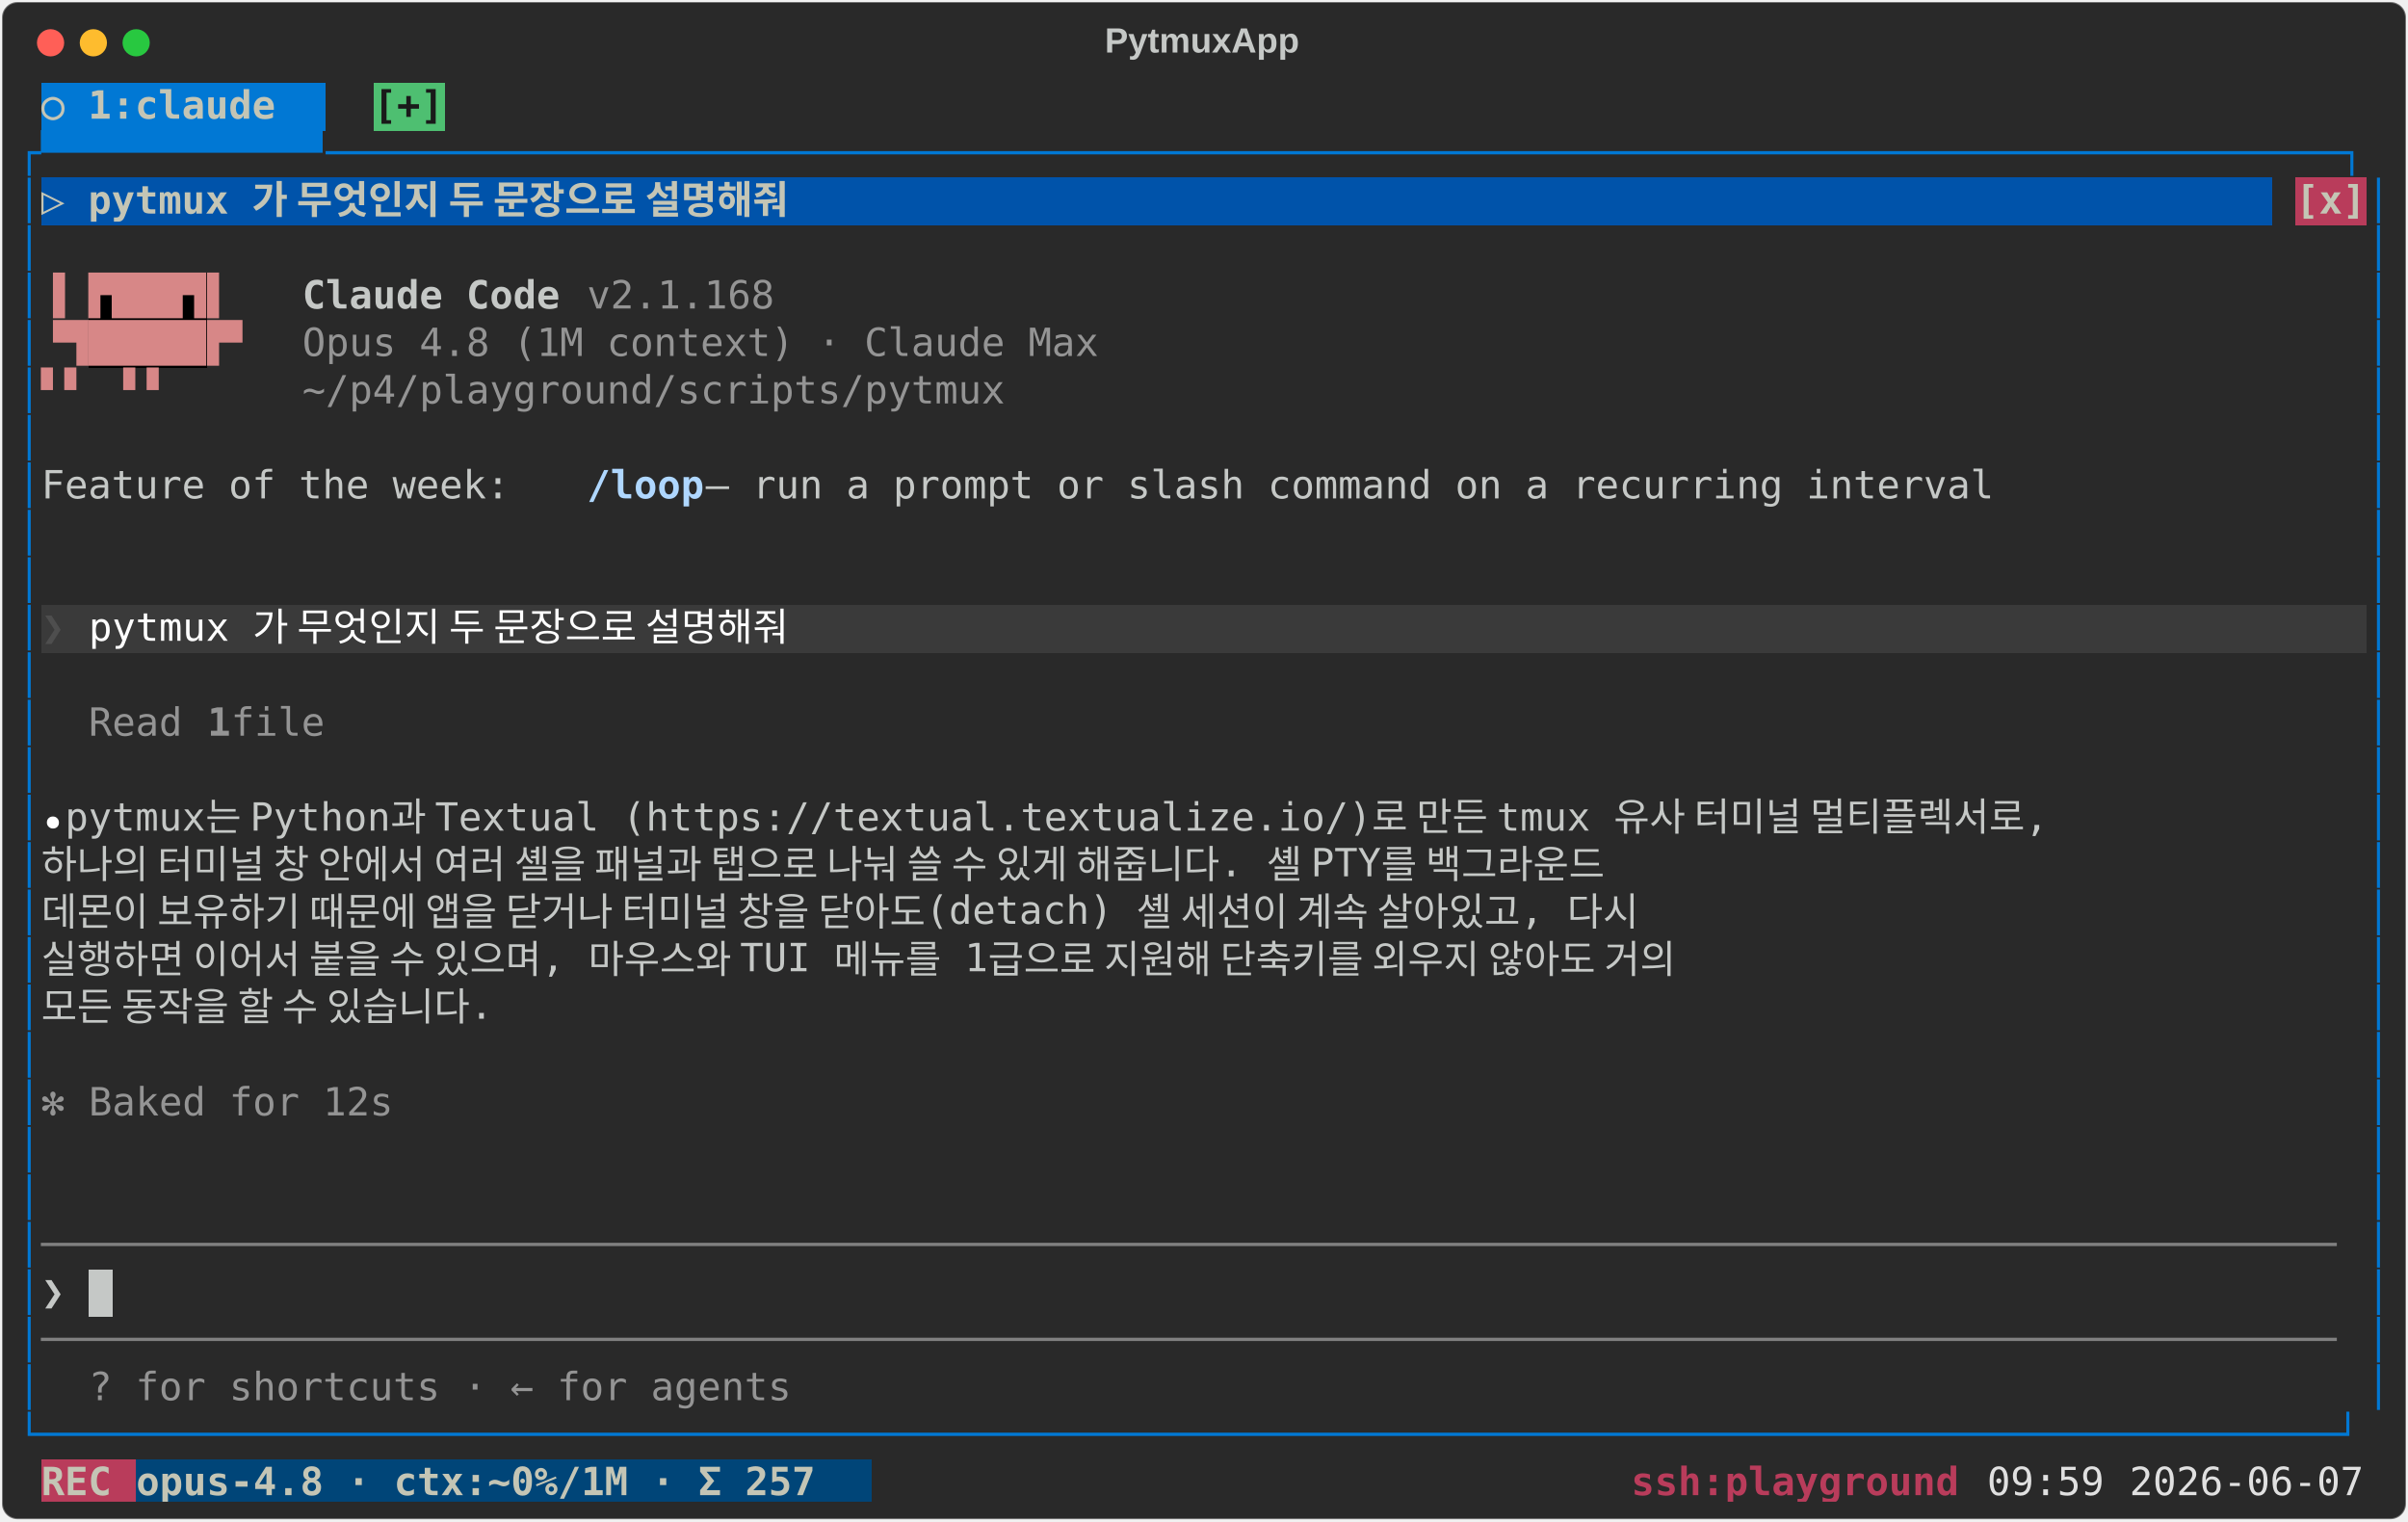
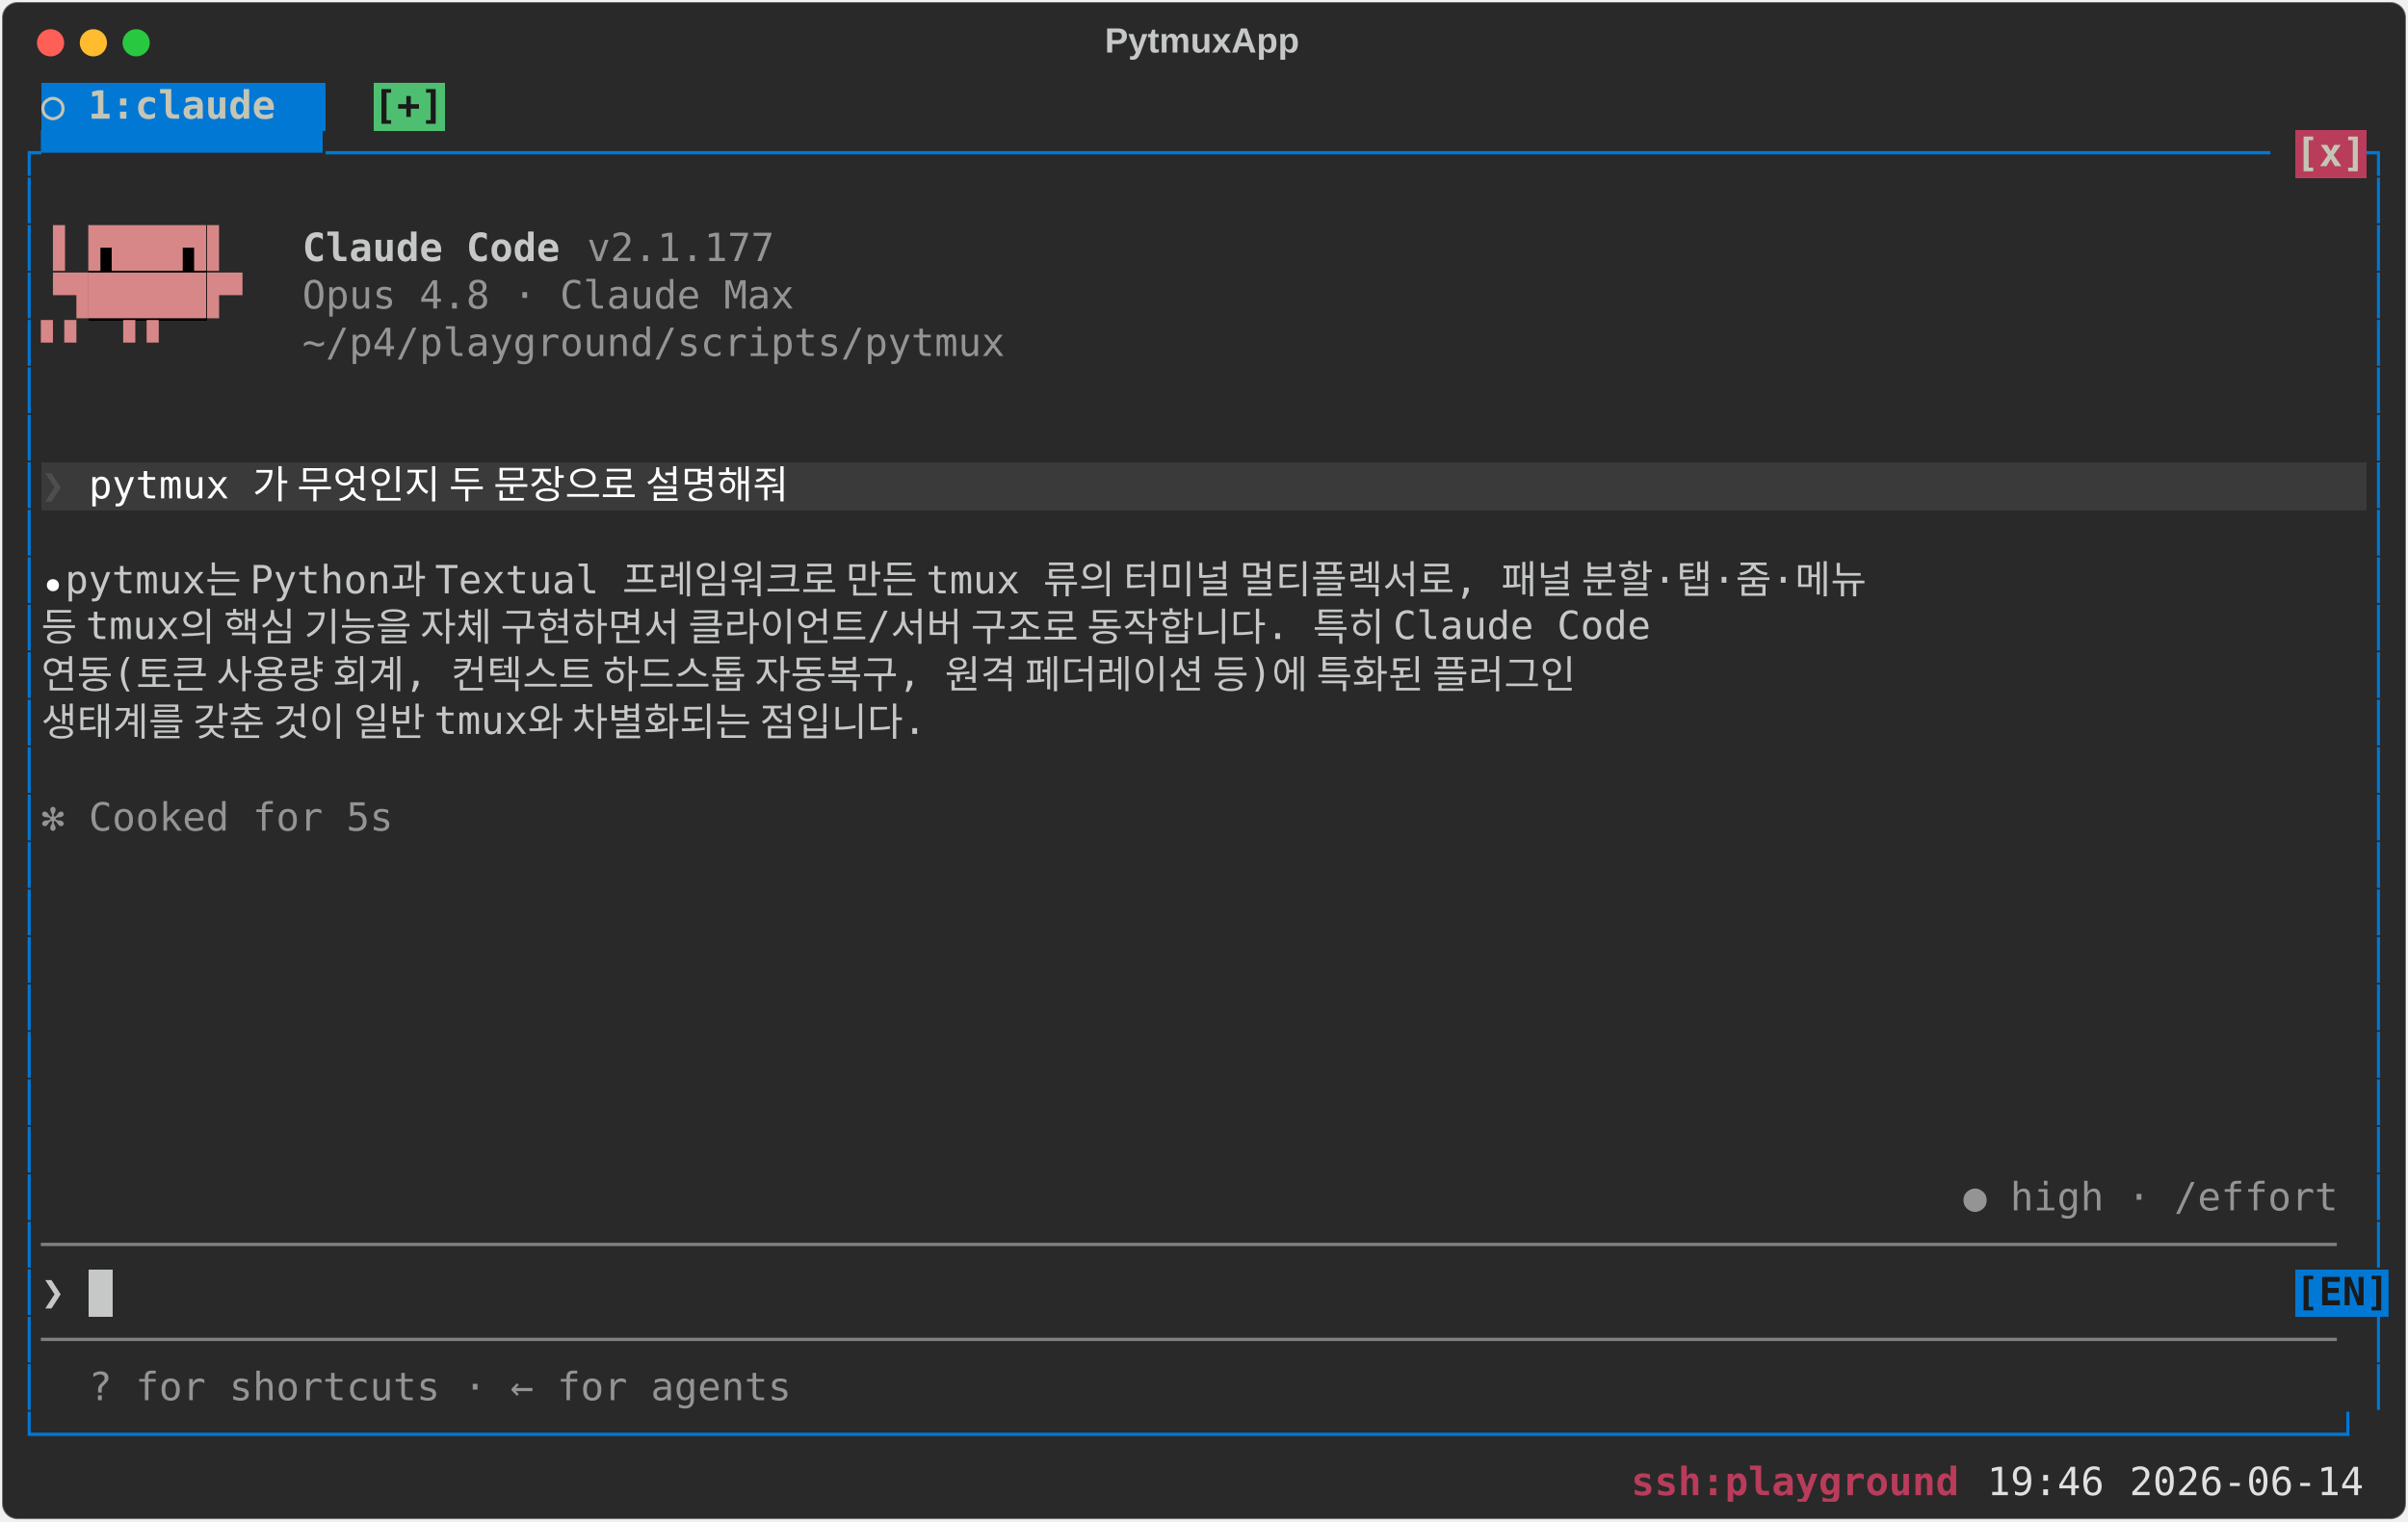
<svg xmlns="http://www.w3.org/2000/svg" class="rich-terminal" viewBox="0 0 1238 782.0">
  <style>

    @font-face {
        font-family: "Fira Code";
        src: local("FiraCode-Regular"),
                url("https://cdnjs.cloudflare.com/ajax/libs/firacode/6.2.0/woff2/FiraCode-Regular.woff2") format("woff2"),
                url("https://cdnjs.cloudflare.com/ajax/libs/firacode/6.2.0/woff/FiraCode-Regular.woff") format("woff");
        font-style: normal;
        font-weight: 400;
    }
    @font-face {
        font-family: "Fira Code";
        src: local("FiraCode-Bold"),
                url("https://cdnjs.cloudflare.com/ajax/libs/firacode/6.2.0/woff2/FiraCode-Bold.woff2") format("woff2"),
                url("https://cdnjs.cloudflare.com/ajax/libs/firacode/6.2.0/woff/FiraCode-Bold.woff") format("woff");
        font-style: bold;
        font-weight: 700;
    }

-     .terminal-888996697-matrix {
+     .terminal-578898796-matrix {
        font-family: Fira Code, monospace;
        font-size: 20px;
        line-height: 24.4px;
        font-variant-east-asian: full-width;
    }

-     .terminal-888996697-title {
+     .terminal-578898796-title {
        font-size: 18px;
        font-weight: bold;
        font-family: arial;
    }

-     .terminal-888996697-r1 { fill: #e0e0e0 }
- .terminal-888996697-r2 { fill: #c4c5b5;font-weight: bold }
- .terminal-888996697-r3 { fill: #1a1a1a;font-weight: bold }
- .terminal-888996697-r4 { fill: #c5c8c6 }
- .terminal-888996697-r5 { fill: #0178d4;font-weight: bold }
- .terminal-888996697-r6 { fill: #0178d4 }
- .terminal-888996697-r7 { fill: #d78787 }
- .terminal-888996697-r8 { fill: #c5c8c6;font-weight: bold }
- .terminal-888996697-r9 { fill: #949494 }
- .terminal-888996697-r10 { fill: #afd7ff;font-weight: bold }
- .terminal-888996697-r11 { fill: #4e4e4e }
- .terminal-888996697-r12 { fill: #ffffff }
- .terminal-888996697-r13 { fill: #949494;font-weight: bold }
- .terminal-888996697-r14 { fill: #808080 }
- .terminal-888996697-r15 { fill: #292929 }
- .terminal-888996697-r16 { fill: #b93c5b;font-weight: bold }
+     .terminal-578898796-r1 { fill: #e0e0e0 }
+ .terminal-578898796-r2 { fill: #c4c5b5;font-weight: bold }
+ .terminal-578898796-r3 { fill: #1a1a1a;font-weight: bold }
+ .terminal-578898796-r4 { fill: #c5c8c6 }
+ .terminal-578898796-r5 { fill: #0178d4;font-weight: bold }
+ .terminal-578898796-r6 { fill: #0178d4 }
+ .terminal-578898796-r7 { fill: #d78787 }
+ .terminal-578898796-r8 { fill: #c5c8c6;font-weight: bold }
+ .terminal-578898796-r9 { fill: #949494 }
+ .terminal-578898796-r10 { fill: #4e4e4e }
+ .terminal-578898796-r11 { fill: #ffffff }
+ .terminal-578898796-r12 { fill: #808080 }
+ .terminal-578898796-r13 { fill: #292929 }
+ .terminal-578898796-r14 { fill: #b93c5b;font-weight: bold }
    </style>
  <defs>
-     <clipPath id="terminal-888996697-clip-terminal">
+     <clipPath id="terminal-578898796-clip-terminal">
      <rect x="0" y="0" width="1219.0" height="731.0" />
    </clipPath>
-     <clipPath id="terminal-888996697-line-0">
+     <clipPath id="terminal-578898796-line-0">
      <rect x="0" y="1.5" width="1220" height="24.65" />
    </clipPath>
-     <clipPath id="terminal-888996697-line-1">
+     <clipPath id="terminal-578898796-line-1">
      <rect x="0" y="25.9" width="1220" height="24.65" />
    </clipPath>
-     <clipPath id="terminal-888996697-line-2">
+     <clipPath id="terminal-578898796-line-2">
      <rect x="0" y="50.3" width="1220" height="24.65" />
    </clipPath>
-     <clipPath id="terminal-888996697-line-3">
+     <clipPath id="terminal-578898796-line-3">
      <rect x="0" y="74.7" width="1220" height="24.65" />
    </clipPath>
-     <clipPath id="terminal-888996697-line-4">
+     <clipPath id="terminal-578898796-line-4">
      <rect x="0" y="99.1" width="1220" height="24.65" />
    </clipPath>
-     <clipPath id="terminal-888996697-line-5">
+     <clipPath id="terminal-578898796-line-5">
      <rect x="0" y="123.5" width="1220" height="24.65" />
    </clipPath>
-     <clipPath id="terminal-888996697-line-6">
+     <clipPath id="terminal-578898796-line-6">
      <rect x="0" y="147.9" width="1220" height="24.65" />
    </clipPath>
-     <clipPath id="terminal-888996697-line-7">
+     <clipPath id="terminal-578898796-line-7">
      <rect x="0" y="172.3" width="1220" height="24.65" />
    </clipPath>
-     <clipPath id="terminal-888996697-line-8">
+     <clipPath id="terminal-578898796-line-8">
      <rect x="0" y="196.7" width="1220" height="24.65" />
    </clipPath>
-     <clipPath id="terminal-888996697-line-9">
+     <clipPath id="terminal-578898796-line-9">
      <rect x="0" y="221.1" width="1220" height="24.65" />
    </clipPath>
-     <clipPath id="terminal-888996697-line-10">
+     <clipPath id="terminal-578898796-line-10">
      <rect x="0" y="245.5" width="1220" height="24.65" />
    </clipPath>
-     <clipPath id="terminal-888996697-line-11">
+     <clipPath id="terminal-578898796-line-11">
      <rect x="0" y="269.9" width="1220" height="24.65" />
    </clipPath>
-     <clipPath id="terminal-888996697-line-12">
+     <clipPath id="terminal-578898796-line-12">
      <rect x="0" y="294.3" width="1220" height="24.65" />
    </clipPath>
-     <clipPath id="terminal-888996697-line-13">
+     <clipPath id="terminal-578898796-line-13">
      <rect x="0" y="318.7" width="1220" height="24.65" />
    </clipPath>
-     <clipPath id="terminal-888996697-line-14">
+     <clipPath id="terminal-578898796-line-14">
      <rect x="0" y="343.1" width="1220" height="24.65" />
    </clipPath>
-     <clipPath id="terminal-888996697-line-15">
+     <clipPath id="terminal-578898796-line-15">
      <rect x="0" y="367.5" width="1220" height="24.65" />
    </clipPath>
-     <clipPath id="terminal-888996697-line-16">
+     <clipPath id="terminal-578898796-line-16">
      <rect x="0" y="391.9" width="1220" height="24.65" />
    </clipPath>
-     <clipPath id="terminal-888996697-line-17">
+     <clipPath id="terminal-578898796-line-17">
      <rect x="0" y="416.3" width="1220" height="24.65" />
    </clipPath>
-     <clipPath id="terminal-888996697-line-18">
+     <clipPath id="terminal-578898796-line-18">
      <rect x="0" y="440.7" width="1220" height="24.65" />
    </clipPath>
-     <clipPath id="terminal-888996697-line-19">
+     <clipPath id="terminal-578898796-line-19">
      <rect x="0" y="465.1" width="1220" height="24.65" />
    </clipPath>
-     <clipPath id="terminal-888996697-line-20">
+     <clipPath id="terminal-578898796-line-20">
      <rect x="0" y="489.5" width="1220" height="24.65" />
    </clipPath>
-     <clipPath id="terminal-888996697-line-21">
+     <clipPath id="terminal-578898796-line-21">
      <rect x="0" y="513.9" width="1220" height="24.65" />
    </clipPath>
-     <clipPath id="terminal-888996697-line-22">
+     <clipPath id="terminal-578898796-line-22">
      <rect x="0" y="538.3" width="1220" height="24.65" />
    </clipPath>
-     <clipPath id="terminal-888996697-line-23">
+     <clipPath id="terminal-578898796-line-23">
      <rect x="0" y="562.7" width="1220" height="24.65" />
    </clipPath>
-     <clipPath id="terminal-888996697-line-24">
+     <clipPath id="terminal-578898796-line-24">
      <rect x="0" y="587.1" width="1220" height="24.65" />
    </clipPath>
-     <clipPath id="terminal-888996697-line-25">
+     <clipPath id="terminal-578898796-line-25">
      <rect x="0" y="611.5" width="1220" height="24.65" />
    </clipPath>
-     <clipPath id="terminal-888996697-line-26">
+     <clipPath id="terminal-578898796-line-26">
      <rect x="0" y="635.9" width="1220" height="24.65" />
    </clipPath>
-     <clipPath id="terminal-888996697-line-27">
+     <clipPath id="terminal-578898796-line-27">
      <rect x="0" y="660.3" width="1220" height="24.65" />
    </clipPath>
-     <clipPath id="terminal-888996697-line-28">
+     <clipPath id="terminal-578898796-line-28">
      <rect x="0" y="684.7" width="1220" height="24.65" />
    </clipPath>
  </defs>
  <rect fill="#292929" stroke="rgba(255,255,255,0.35)" stroke-width="1" x="1" y="1" width="1236" height="780" rx="8" />
-   <text class="terminal-888996697-title" fill="#c5c8c6" text-anchor="middle" x="618" y="27">PytmuxApp</text>
+   <text class="terminal-578898796-title" fill="#c5c8c6" text-anchor="middle" x="618" y="27">PytmuxApp</text>
  <g transform="translate(26,22)">
    <circle cx="0" cy="0" r="7" fill="#ff5f57" />
    <circle cx="22" cy="0" r="7" fill="#febc2e" />
    <circle cx="44" cy="0" r="7" fill="#28c840" />
  </g>
-   <g transform="translate(9, 41)" clip-path="url(#terminal-888996697-clip-terminal)">
+   <g transform="translate(9, 41)" clip-path="url(#terminal-578898796-clip-terminal)">
    <rect fill="#0178d4" x="12.2" y="1.5" width="146.4" height="24.65" shape-rendering="crispEdges" />
    <rect fill="#4ebf71" x="183" y="1.5" width="36.6" height="24.65" shape-rendering="crispEdges" />
-     <rect fill="#0053aa" x="12.2" y="50.3" width="1146.8" height="24.65" shape-rendering="crispEdges" />
-     <rect fill="#b93c5b" x="1171.2" y="50.3" width="36.6" height="24.65" shape-rendering="crispEdges" />
+     <rect fill="#b93c5b" x="1171.2" y="25.9" width="36.6" height="24.65" shape-rendering="crispEdges" />
+     <rect fill="#000000" x="36.6" y="74.7" width="61" height="24.65" shape-rendering="crispEdges" />
    <rect fill="#000000" x="36.6" y="99.1" width="61" height="24.65" shape-rendering="crispEdges" />
-     <rect fill="#000000" x="36.6" y="123.5" width="61" height="24.65" shape-rendering="crispEdges" />
-     <rect fill="#3a3a3a" x="12.2" y="269.9" width="24.4" height="24.65" shape-rendering="crispEdges" />
-     <rect fill="#3a3a3a" x="36.6" y="269.9" width="475.8" height="24.65" shape-rendering="crispEdges" />
-     <rect fill="#3a3a3a" x="512.4" y="269.9" width="695.4" height="24.65" shape-rendering="crispEdges" />
+     <rect fill="#3a3a3a" x="12.2" y="196.7" width="24.4" height="24.65" shape-rendering="crispEdges" />
+     <rect fill="#3a3a3a" x="36.6" y="196.7" width="475.8" height="24.65" shape-rendering="crispEdges" />
+     <rect fill="#3a3a3a" x="512.4" y="196.7" width="695.4" height="24.65" shape-rendering="crispEdges" />
    <rect fill="#c5c8c6" x="36.6" y="611.5" width="12.2" height="24.65" shape-rendering="crispEdges" />
-     <rect fill="#b93c5b" x="12.2" y="709.1" width="48.8" height="24.65" shape-rendering="crispEdges" />
-     <rect fill="#004578" x="61" y="709.1" width="378.2" height="24.65" shape-rendering="crispEdges" />
-     <g class="terminal-888996697-matrix">
-       <text class="terminal-888996697-r2" x="12.2" y="20" textLength="146.4" clip-path="url(#terminal-888996697-line-0)"> ○ 1:claude </text>
-       <text class="terminal-888996697-r3" x="183" y="20" textLength="36.6" clip-path="url(#terminal-888996697-line-0)">[+]</text>
-       <text class="terminal-888996697-r4" x="1220" y="20" textLength="12.2" clip-path="url(#terminal-888996697-line-0)">
- </text>
-       <text class="terminal-888996697-r5" x="0" y="44.4" textLength="12.2" clip-path="url(#terminal-888996697-line-1)">┌</text>
-       <text class="terminal-888996697-r6" x="12.2" y="44.4" textLength="146.4" clip-path="url(#terminal-888996697-line-1)">▀▀▀▀▀▀▀▀▀▀▀▀</text>
-       <text class="terminal-888996697-r5" x="158.6" y="44.4" textLength="1061.4" clip-path="url(#terminal-888996697-line-1)">──────────────────────────────────────────────────────────────────────────────────────┐</text>
-       <text class="terminal-888996697-r4" x="1220" y="44.4" textLength="12.2" clip-path="url(#terminal-888996697-line-1)">
- </text>
-       <text class="terminal-888996697-r5" x="0" y="68.8" textLength="12.2" clip-path="url(#terminal-888996697-line-2)">│</text>
-       <text class="terminal-888996697-r2" x="12.2" y="68.8" textLength="1146.8" clip-path="url(#terminal-888996697-line-2)"> ▷ pytmux 가 무엇인지 두 문장으로 설명해줘                                                    </text>
-       <text class="terminal-888996697-r2" x="1171.2" y="68.8" textLength="36.6" clip-path="url(#terminal-888996697-line-2)">[x]</text>
-       <text class="terminal-888996697-r5" x="1207.8" y="68.8" textLength="12.2" clip-path="url(#terminal-888996697-line-2)">│</text>
-       <text class="terminal-888996697-r4" x="1220" y="68.8" textLength="12.2" clip-path="url(#terminal-888996697-line-2)">
- </text>
-       <text class="terminal-888996697-r5" x="0" y="93.2" textLength="12.2" clip-path="url(#terminal-888996697-line-3)">│</text>
-       <text class="terminal-888996697-r5" x="1207.8" y="93.2" textLength="12.2" clip-path="url(#terminal-888996697-line-3)">│</text>
-       <text class="terminal-888996697-r4" x="1220" y="93.2" textLength="12.2" clip-path="url(#terminal-888996697-line-3)">
- </text>
-       <text class="terminal-888996697-r5" x="0" y="117.6" textLength="12.2" clip-path="url(#terminal-888996697-line-4)">│</text>
-       <text class="terminal-888996697-r7" x="12.2" y="117.6" textLength="24.4" clip-path="url(#terminal-888996697-line-4)"> ▐</text>
-       <text class="terminal-888996697-r7" x="36.6" y="117.6" textLength="61" clip-path="url(#terminal-888996697-line-4)">▛███▜</text>
-       <text class="terminal-888996697-r7" x="97.6" y="117.6" textLength="12.2" clip-path="url(#terminal-888996697-line-4)">▌</text>
-       <text class="terminal-888996697-r8" x="146.4" y="117.6" textLength="134.2" clip-path="url(#terminal-888996697-line-4)">Claude Code</text>
-       <text class="terminal-888996697-r9" x="292.8" y="117.6" textLength="97.6" clip-path="url(#terminal-888996697-line-4)">v2.1.168</text>
-       <text class="terminal-888996697-r5" x="1207.8" y="117.6" textLength="12.2" clip-path="url(#terminal-888996697-line-4)">│</text>
-       <text class="terminal-888996697-r4" x="1220" y="117.6" textLength="12.2" clip-path="url(#terminal-888996697-line-4)">
- </text>
-       <text class="terminal-888996697-r5" x="0" y="142" textLength="12.2" clip-path="url(#terminal-888996697-line-5)">│</text>
-       <text class="terminal-888996697-r7" x="12.2" y="142" textLength="24.4" clip-path="url(#terminal-888996697-line-5)">▝▜</text>
-       <text class="terminal-888996697-r7" x="36.6" y="142" textLength="61" clip-path="url(#terminal-888996697-line-5)">█████</text>
-       <text class="terminal-888996697-r7" x="97.6" y="142" textLength="24.4" clip-path="url(#terminal-888996697-line-5)">▛▘</text>
-       <text class="terminal-888996697-r9" x="146.4" y="142" textLength="414.8" clip-path="url(#terminal-888996697-line-5)">Opus 4.8 (1M context) · Claude Max</text>
-       <text class="terminal-888996697-r5" x="1207.8" y="142" textLength="12.2" clip-path="url(#terminal-888996697-line-5)">│</text>
-       <text class="terminal-888996697-r4" x="1220" y="142" textLength="12.2" clip-path="url(#terminal-888996697-line-5)">
- </text>
-       <text class="terminal-888996697-r5" x="0" y="166.4" textLength="12.2" clip-path="url(#terminal-888996697-line-6)">│</text>
-       <text class="terminal-888996697-r7" x="12.2" y="166.4" textLength="109.8" clip-path="url(#terminal-888996697-line-6)">  ▘▘ ▝▝  </text>
-       <text class="terminal-888996697-r9" x="146.4" y="166.4" textLength="366" clip-path="url(#terminal-888996697-line-6)">~/p4/playground/scripts/pytmux</text>
-       <text class="terminal-888996697-r5" x="1207.8" y="166.4" textLength="12.2" clip-path="url(#terminal-888996697-line-6)">│</text>
-       <text class="terminal-888996697-r4" x="1220" y="166.4" textLength="12.2" clip-path="url(#terminal-888996697-line-6)">
- </text>
-       <text class="terminal-888996697-r5" x="0" y="190.8" textLength="12.2" clip-path="url(#terminal-888996697-line-7)">│</text>
-       <text class="terminal-888996697-r5" x="1207.8" y="190.8" textLength="12.2" clip-path="url(#terminal-888996697-line-7)">│</text>
-       <text class="terminal-888996697-r4" x="1220" y="190.8" textLength="12.2" clip-path="url(#terminal-888996697-line-7)">
- </text>
-       <text class="terminal-888996697-r5" x="0" y="215.2" textLength="12.2" clip-path="url(#terminal-888996697-line-8)">│</text>
-       <text class="terminal-888996697-r4" x="12.2" y="215.2" textLength="280.6" clip-path="url(#terminal-888996697-line-8)">  Feature of the week: </text>
-       <text class="terminal-888996697-r10" x="292.8" y="215.2" textLength="61" clip-path="url(#terminal-888996697-line-8)">/loop</text>
-       <text class="terminal-888996697-r4" x="353.8" y="215.2" textLength="854" clip-path="url(#terminal-888996697-line-8)"> — run a prompt or slash command on a recurring interval              </text>
-       <text class="terminal-888996697-r5" x="1207.8" y="215.2" textLength="12.2" clip-path="url(#terminal-888996697-line-8)">│</text>
-       <text class="terminal-888996697-r4" x="1220" y="215.2" textLength="12.2" clip-path="url(#terminal-888996697-line-8)">
- </text>
-       <text class="terminal-888996697-r5" x="0" y="239.6" textLength="12.2" clip-path="url(#terminal-888996697-line-9)">│</text>
-       <text class="terminal-888996697-r5" x="1207.8" y="239.6" textLength="12.2" clip-path="url(#terminal-888996697-line-9)">│</text>
-       <text class="terminal-888996697-r4" x="1220" y="239.6" textLength="12.2" clip-path="url(#terminal-888996697-line-9)">
- </text>
-       <text class="terminal-888996697-r5" x="0" y="264" textLength="12.2" clip-path="url(#terminal-888996697-line-10)">│</text>
-       <text class="terminal-888996697-r5" x="1207.8" y="264" textLength="12.2" clip-path="url(#terminal-888996697-line-10)">│</text>
-       <text class="terminal-888996697-r4" x="1220" y="264" textLength="12.2" clip-path="url(#terminal-888996697-line-10)">
- </text>
-       <text class="terminal-888996697-r5" x="0" y="288.4" textLength="12.2" clip-path="url(#terminal-888996697-line-11)">│</text>
-       <text class="terminal-888996697-r11" x="12.2" y="288.4" textLength="24.4" clip-path="url(#terminal-888996697-line-11)">❯ </text>
-       <text class="terminal-888996697-r12" x="36.6" y="288.4" textLength="475.8" clip-path="url(#terminal-888996697-line-11)">pytmux 가 무엇인지 두 문장으로 설명해줘</text>
-       <text class="terminal-888996697-r5" x="1207.8" y="288.4" textLength="12.2" clip-path="url(#terminal-888996697-line-11)">│</text>
-       <text class="terminal-888996697-r4" x="1220" y="288.4" textLength="12.2" clip-path="url(#terminal-888996697-line-11)">
- </text>
-       <text class="terminal-888996697-r5" x="0" y="312.8" textLength="12.2" clip-path="url(#terminal-888996697-line-12)">│</text>
-       <text class="terminal-888996697-r5" x="1207.8" y="312.8" textLength="12.2" clip-path="url(#terminal-888996697-line-12)">│</text>
-       <text class="terminal-888996697-r4" x="1220" y="312.8" textLength="12.2" clip-path="url(#terminal-888996697-line-12)">
- </text>
-       <text class="terminal-888996697-r5" x="0" y="337.2" textLength="12.2" clip-path="url(#terminal-888996697-line-13)">│</text>
-       <text class="terminal-888996697-r9" x="36.6" y="337.2" textLength="61" clip-path="url(#terminal-888996697-line-13)">Read </text>
-       <text class="terminal-888996697-r13" x="97.6" y="337.2" textLength="12.2" clip-path="url(#terminal-888996697-line-13)">1</text>
-       <text class="terminal-888996697-r9" x="109.8" y="337.2" textLength="73.2" clip-path="url(#terminal-888996697-line-13)"> file </text>
-       <text class="terminal-888996697-r5" x="1207.8" y="337.2" textLength="12.2" clip-path="url(#terminal-888996697-line-13)">│</text>
-       <text class="terminal-888996697-r4" x="1220" y="337.2" textLength="12.2" clip-path="url(#terminal-888996697-line-13)">
- </text>
-       <text class="terminal-888996697-r5" x="0" y="361.6" textLength="12.2" clip-path="url(#terminal-888996697-line-14)">│</text>
-       <text class="terminal-888996697-r5" x="1207.8" y="361.6" textLength="12.2" clip-path="url(#terminal-888996697-line-14)">│</text>
-       <text class="terminal-888996697-r4" x="1220" y="361.6" textLength="12.2" clip-path="url(#terminal-888996697-line-14)">
- </text>
-       <text class="terminal-888996697-r5" x="0" y="386" textLength="12.2" clip-path="url(#terminal-888996697-line-15)">│</text>
-       <text class="terminal-888996697-r12" x="12.2" y="386" textLength="12.2" clip-path="url(#terminal-888996697-line-15)">⏺</text>
-       <text class="terminal-888996697-r4" x="24.4" y="386" textLength="1183.4" clip-path="url(#terminal-888996697-line-15)"> pytmux는 Python과 Textual (https://textual.textualize.io/)로 만든 tmux 유사 터미널 멀티플렉서로,</text>
-       <text class="terminal-888996697-r5" x="1207.8" y="386" textLength="12.2" clip-path="url(#terminal-888996697-line-15)">│</text>
-       <text class="terminal-888996697-r4" x="1220" y="386" textLength="12.2" clip-path="url(#terminal-888996697-line-15)">
- </text>
-       <text class="terminal-888996697-r5" x="0" y="410.4" textLength="12.2" clip-path="url(#terminal-888996697-line-16)">│</text>
-       <text class="terminal-888996697-r4" x="12.2" y="410.4" textLength="1195.6" clip-path="url(#terminal-888996697-line-16)">  하나의 터미널 창 안에서 여러 셸을 패널과 탭으로 나눠 쓸 수 있게 해줍니다. 셸 PTY를 백그라운드   </text>
-       <text class="terminal-888996697-r5" x="1207.8" y="410.4" textLength="12.2" clip-path="url(#terminal-888996697-line-16)">│</text>
-       <text class="terminal-888996697-r4" x="1220" y="410.4" textLength="12.2" clip-path="url(#terminal-888996697-line-16)">
- </text>
-       <text class="terminal-888996697-r5" x="0" y="434.8" textLength="12.2" clip-path="url(#terminal-888996697-line-17)">│</text>
-       <text class="terminal-888996697-r4" x="12.2" y="434.8" textLength="1195.6" clip-path="url(#terminal-888996697-line-17)">  데몬이 보유하기 때문에 앱을 닫거나 터미널 창을 닫아도(detach) 셸 세션이 계속 살아있고, 다시     </text>
-       <text class="terminal-888996697-r5" x="1207.8" y="434.8" textLength="12.2" clip-path="url(#terminal-888996697-line-17)">│</text>
-       <text class="terminal-888996697-r4" x="1220" y="434.8" textLength="12.2" clip-path="url(#terminal-888996697-line-17)">
- </text>
-       <text class="terminal-888996697-r5" x="0" y="459.2" textLength="12.2" clip-path="url(#terminal-888996697-line-18)">│</text>
-       <text class="terminal-888996697-r4" x="12.2" y="459.2" textLength="1195.6" clip-path="url(#terminal-888996697-line-18)">  실행하면 이어서 붙을 수 있으며, 마우스와 TUI 메뉴를 1급으로 지원해 단축키를 외우지 않아도 거의  </text>
-       <text class="terminal-888996697-r5" x="1207.8" y="459.2" textLength="12.2" clip-path="url(#terminal-888996697-line-18)">│</text>
-       <text class="terminal-888996697-r4" x="1220" y="459.2" textLength="12.2" clip-path="url(#terminal-888996697-line-18)">
- </text>
-       <text class="terminal-888996697-r5" x="0" y="483.6" textLength="12.2" clip-path="url(#terminal-888996697-line-19)">│</text>
-       <text class="terminal-888996697-r4" x="12.2" y="483.6" textLength="1195.6" clip-path="url(#terminal-888996697-line-19)">  모든 동작을 할 수 있습니다.                                                                     </text>
-       <text class="terminal-888996697-r5" x="1207.8" y="483.6" textLength="12.2" clip-path="url(#terminal-888996697-line-19)">│</text>
-       <text class="terminal-888996697-r4" x="1220" y="483.6" textLength="12.2" clip-path="url(#terminal-888996697-line-19)">
- </text>
-       <text class="terminal-888996697-r5" x="0" y="508" textLength="12.2" clip-path="url(#terminal-888996697-line-20)">│</text>
-       <text class="terminal-888996697-r5" x="1207.8" y="508" textLength="12.2" clip-path="url(#terminal-888996697-line-20)">│</text>
-       <text class="terminal-888996697-r4" x="1220" y="508" textLength="12.2" clip-path="url(#terminal-888996697-line-20)">
- </text>
-       <text class="terminal-888996697-r5" x="0" y="532.4" textLength="12.2" clip-path="url(#terminal-888996697-line-21)">│</text>
-       <text class="terminal-888996697-r9" x="12.2" y="532.4" textLength="12.2" clip-path="url(#terminal-888996697-line-21)">✻</text>
-       <text class="terminal-888996697-r9" x="36.6" y="532.4" textLength="158.6" clip-path="url(#terminal-888996697-line-21)">Baked for 12s</text>
-       <text class="terminal-888996697-r5" x="1207.8" y="532.4" textLength="12.2" clip-path="url(#terminal-888996697-line-21)">│</text>
-       <text class="terminal-888996697-r4" x="1220" y="532.4" textLength="12.2" clip-path="url(#terminal-888996697-line-21)">
- </text>
-       <text class="terminal-888996697-r5" x="0" y="556.8" textLength="12.2" clip-path="url(#terminal-888996697-line-22)">│</text>
-       <text class="terminal-888996697-r5" x="1207.8" y="556.8" textLength="12.2" clip-path="url(#terminal-888996697-line-22)">│</text>
-       <text class="terminal-888996697-r4" x="1220" y="556.8" textLength="12.2" clip-path="url(#terminal-888996697-line-22)">
- </text>
-       <text class="terminal-888996697-r5" x="0" y="581.2" textLength="12.2" clip-path="url(#terminal-888996697-line-23)">│</text>
-       <text class="terminal-888996697-r5" x="1207.8" y="581.2" textLength="12.2" clip-path="url(#terminal-888996697-line-23)">│</text>
-       <text class="terminal-888996697-r4" x="1220" y="581.2" textLength="12.2" clip-path="url(#terminal-888996697-line-23)">
- </text>
-       <text class="terminal-888996697-r5" x="0" y="605.6" textLength="12.2" clip-path="url(#terminal-888996697-line-24)">│</text>
-       <text class="terminal-888996697-r14" x="12.2" y="605.6" textLength="1195.6" clip-path="url(#terminal-888996697-line-24)">──────────────────────────────────────────────────────────────────────────────────────────────────</text>
-       <text class="terminal-888996697-r5" x="1207.8" y="605.6" textLength="12.2" clip-path="url(#terminal-888996697-line-24)">│</text>
-       <text class="terminal-888996697-r4" x="1220" y="605.6" textLength="12.2" clip-path="url(#terminal-888996697-line-24)">
- </text>
-       <text class="terminal-888996697-r5" x="0" y="630" textLength="12.2" clip-path="url(#terminal-888996697-line-25)">│</text>
-       <text class="terminal-888996697-r4" x="12.2" y="630" textLength="24.4" clip-path="url(#terminal-888996697-line-25)">❯ </text>
-       <text class="terminal-888996697-r5" x="1207.8" y="630" textLength="12.2" clip-path="url(#terminal-888996697-line-25)">│</text>
-       <text class="terminal-888996697-r4" x="1220" y="630" textLength="12.2" clip-path="url(#terminal-888996697-line-25)">
- </text>
-       <text class="terminal-888996697-r5" x="0" y="654.4" textLength="12.2" clip-path="url(#terminal-888996697-line-26)">│</text>
-       <text class="terminal-888996697-r14" x="12.2" y="654.4" textLength="1195.6" clip-path="url(#terminal-888996697-line-26)">──────────────────────────────────────────────────────────────────────────────────────────────────</text>
-       <text class="terminal-888996697-r5" x="1207.8" y="654.4" textLength="12.2" clip-path="url(#terminal-888996697-line-26)">│</text>
-       <text class="terminal-888996697-r4" x="1220" y="654.4" textLength="12.2" clip-path="url(#terminal-888996697-line-26)">
- </text>
-       <text class="terminal-888996697-r5" x="0" y="678.8" textLength="12.2" clip-path="url(#terminal-888996697-line-27)">│</text>
-       <text class="terminal-888996697-r9" x="36.6" y="678.8" textLength="366" clip-path="url(#terminal-888996697-line-27)">? for shortcuts · ← for agents</text>
-       <text class="terminal-888996697-r5" x="1207.8" y="678.8" textLength="12.2" clip-path="url(#terminal-888996697-line-27)">│</text>
-       <text class="terminal-888996697-r4" x="1220" y="678.8" textLength="12.2" clip-path="url(#terminal-888996697-line-27)">
- </text>
-       <text class="terminal-888996697-r5" x="0" y="703.2" textLength="1220" clip-path="url(#terminal-888996697-line-28)">└──────────────────────────────────────────────────────────────────────────────────────────────────┘</text>
-       <text class="terminal-888996697-r4" x="1220" y="703.2" textLength="12.2" clip-path="url(#terminal-888996697-line-28)">
- </text>
-       <text class="terminal-888996697-r2" x="12.2" y="727.6" textLength="48.8" clip-path="url(#terminal-888996697-line-29)">REC </text>
-       <text class="terminal-888996697-r2" x="61" y="727.6" textLength="378.2" clip-path="url(#terminal-888996697-line-29)"> opus-4.8 · ctx:~0%/1M · Σ 257 </text>
-       <text class="terminal-888996697-r16" x="829.6" y="727.6" textLength="170.8" clip-path="url(#terminal-888996697-line-29)">ssh:playground</text>
-       <text class="terminal-888996697-r1" x="1012.6" y="727.6" textLength="61" clip-path="url(#terminal-888996697-line-29)">09:59</text>
-       <text class="terminal-888996697-r1" x="1085.8" y="727.6" textLength="122" clip-path="url(#terminal-888996697-line-29)">2026-06-07</text>
+     <rect fill="#0178d4" x="1171.2" y="611.5" width="48.8" height="24.65" shape-rendering="crispEdges" />
+     <g class="terminal-578898796-matrix">
+       <text class="terminal-578898796-r2" x="12.2" y="20" textLength="146.4" clip-path="url(#terminal-578898796-line-0)"> ○ 1:claude </text>
+       <text class="terminal-578898796-r3" x="183" y="20" textLength="36.6" clip-path="url(#terminal-578898796-line-0)">[+]</text>
+       <text class="terminal-578898796-r4" x="1220" y="20" textLength="12.2" clip-path="url(#terminal-578898796-line-0)">
+ </text>
+       <text class="terminal-578898796-r5" x="0" y="44.4" textLength="12.2" clip-path="url(#terminal-578898796-line-1)">┌</text>
+       <text class="terminal-578898796-r6" x="12.2" y="44.4" textLength="146.4" clip-path="url(#terminal-578898796-line-1)">▀▀▀▀▀▀▀▀▀▀▀▀</text>
+       <text class="terminal-578898796-r5" x="158.6" y="44.4" textLength="1012.6" clip-path="url(#terminal-578898796-line-1)">───────────────────────────────────────────────────────────────────────────────────</text>
+       <text class="terminal-578898796-r2" x="1171.2" y="44.4" textLength="36.6" clip-path="url(#terminal-578898796-line-1)">[x]</text>
+       <text class="terminal-578898796-r5" x="1207.8" y="44.4" textLength="12.2" clip-path="url(#terminal-578898796-line-1)">┐</text>
+       <text class="terminal-578898796-r4" x="1220" y="44.4" textLength="12.2" clip-path="url(#terminal-578898796-line-1)">
+ </text>
+       <text class="terminal-578898796-r5" x="0" y="68.8" textLength="12.2" clip-path="url(#terminal-578898796-line-2)">│</text>
+       <text class="terminal-578898796-r5" x="1207.8" y="68.8" textLength="12.2" clip-path="url(#terminal-578898796-line-2)">│</text>
+       <text class="terminal-578898796-r4" x="1220" y="68.8" textLength="12.2" clip-path="url(#terminal-578898796-line-2)">
+ </text>
+       <text class="terminal-578898796-r5" x="0" y="93.2" textLength="12.2" clip-path="url(#terminal-578898796-line-3)">│</text>
+       <text class="terminal-578898796-r7" x="12.2" y="93.2" textLength="24.4" clip-path="url(#terminal-578898796-line-3)"> ▐</text>
+       <text class="terminal-578898796-r7" x="36.6" y="93.2" textLength="61" clip-path="url(#terminal-578898796-line-3)">▛███▜</text>
+       <text class="terminal-578898796-r7" x="97.6" y="93.2" textLength="12.2" clip-path="url(#terminal-578898796-line-3)">▌</text>
+       <text class="terminal-578898796-r8" x="146.4" y="93.2" textLength="134.2" clip-path="url(#terminal-578898796-line-3)">Claude Code</text>
+       <text class="terminal-578898796-r9" x="292.8" y="93.2" textLength="97.6" clip-path="url(#terminal-578898796-line-3)">v2.1.177</text>
+       <text class="terminal-578898796-r5" x="1207.8" y="93.2" textLength="12.2" clip-path="url(#terminal-578898796-line-3)">│</text>
+       <text class="terminal-578898796-r4" x="1220" y="93.2" textLength="12.2" clip-path="url(#terminal-578898796-line-3)">
+ </text>
+       <text class="terminal-578898796-r5" x="0" y="117.6" textLength="12.2" clip-path="url(#terminal-578898796-line-4)">│</text>
+       <text class="terminal-578898796-r7" x="12.2" y="117.6" textLength="24.4" clip-path="url(#terminal-578898796-line-4)">▝▜</text>
+       <text class="terminal-578898796-r7" x="36.6" y="117.6" textLength="61" clip-path="url(#terminal-578898796-line-4)">█████</text>
+       <text class="terminal-578898796-r7" x="97.6" y="117.6" textLength="24.4" clip-path="url(#terminal-578898796-line-4)">▛▘</text>
+       <text class="terminal-578898796-r9" x="146.4" y="117.6" textLength="256.2" clip-path="url(#terminal-578898796-line-4)">Opus 4.8 · Claude Max</text>
+       <text class="terminal-578898796-r5" x="1207.8" y="117.6" textLength="12.2" clip-path="url(#terminal-578898796-line-4)">│</text>
+       <text class="terminal-578898796-r4" x="1220" y="117.6" textLength="12.2" clip-path="url(#terminal-578898796-line-4)">
+ </text>
+       <text class="terminal-578898796-r5" x="0" y="142" textLength="12.2" clip-path="url(#terminal-578898796-line-5)">│</text>
+       <text class="terminal-578898796-r7" x="12.2" y="142" textLength="109.8" clip-path="url(#terminal-578898796-line-5)">  ▘▘ ▝▝  </text>
+       <text class="terminal-578898796-r9" x="146.4" y="142" textLength="366" clip-path="url(#terminal-578898796-line-5)">~/p4/playground/scripts/pytmux</text>
+       <text class="terminal-578898796-r5" x="1207.8" y="142" textLength="12.2" clip-path="url(#terminal-578898796-line-5)">│</text>
+       <text class="terminal-578898796-r4" x="1220" y="142" textLength="12.2" clip-path="url(#terminal-578898796-line-5)">
+ </text>
+       <text class="terminal-578898796-r5" x="0" y="166.4" textLength="12.2" clip-path="url(#terminal-578898796-line-6)">│</text>
+       <text class="terminal-578898796-r5" x="1207.8" y="166.4" textLength="12.2" clip-path="url(#terminal-578898796-line-6)">│</text>
+       <text class="terminal-578898796-r4" x="1220" y="166.4" textLength="12.2" clip-path="url(#terminal-578898796-line-6)">
+ </text>
+       <text class="terminal-578898796-r5" x="0" y="190.8" textLength="12.2" clip-path="url(#terminal-578898796-line-7)">│</text>
+       <text class="terminal-578898796-r5" x="1207.8" y="190.8" textLength="12.2" clip-path="url(#terminal-578898796-line-7)">│</text>
+       <text class="terminal-578898796-r4" x="1220" y="190.8" textLength="12.2" clip-path="url(#terminal-578898796-line-7)">
+ </text>
+       <text class="terminal-578898796-r5" x="0" y="215.2" textLength="12.2" clip-path="url(#terminal-578898796-line-8)">│</text>
+       <text class="terminal-578898796-r10" x="12.2" y="215.2" textLength="24.4" clip-path="url(#terminal-578898796-line-8)">❯ </text>
+       <text class="terminal-578898796-r11" x="36.6" y="215.2" textLength="475.8" clip-path="url(#terminal-578898796-line-8)">pytmux 가 무엇인지 두 문장으로 설명해줘</text>
+       <text class="terminal-578898796-r5" x="1207.8" y="215.2" textLength="12.2" clip-path="url(#terminal-578898796-line-8)">│</text>
+       <text class="terminal-578898796-r4" x="1220" y="215.2" textLength="12.2" clip-path="url(#terminal-578898796-line-8)">
+ </text>
+       <text class="terminal-578898796-r5" x="0" y="239.6" textLength="12.2" clip-path="url(#terminal-578898796-line-9)">│</text>
+       <text class="terminal-578898796-r5" x="1207.8" y="239.6" textLength="12.2" clip-path="url(#terminal-578898796-line-9)">│</text>
+       <text class="terminal-578898796-r4" x="1220" y="239.6" textLength="12.2" clip-path="url(#terminal-578898796-line-9)">
+ </text>
+       <text class="terminal-578898796-r5" x="0" y="264" textLength="12.2" clip-path="url(#terminal-578898796-line-10)">│</text>
+       <text class="terminal-578898796-r11" x="12.2" y="264" textLength="12.2" clip-path="url(#terminal-578898796-line-10)">⏺</text>
+       <text class="terminal-578898796-r4" x="24.4" y="264" textLength="1183.4" clip-path="url(#terminal-578898796-line-10)"> pytmux는 Python과 Textual 프레임워크로 만든 tmux 류의 터미널 멀티플렉서로, 패널 분할·탭·줌·메뉴 </text>
+       <text class="terminal-578898796-r5" x="1207.8" y="264" textLength="12.2" clip-path="url(#terminal-578898796-line-10)">│</text>
+       <text class="terminal-578898796-r4" x="1220" y="264" textLength="12.2" clip-path="url(#terminal-578898796-line-10)">
+ </text>
+       <text class="terminal-578898796-r5" x="0" y="288.4" textLength="12.2" clip-path="url(#terminal-578898796-line-11)">│</text>
+       <text class="terminal-578898796-r4" x="12.2" y="288.4" textLength="1195.6" clip-path="url(#terminal-578898796-line-11)">  등 tmux의 핵심 기능을 자체 구현하면서 클라이언트/서버 구조로 동작합니다. 특히 Claude Code       </text>
+       <text class="terminal-578898796-r5" x="1207.8" y="288.4" textLength="12.2" clip-path="url(#terminal-578898796-line-11)">│</text>
+       <text class="terminal-578898796-r4" x="1220" y="288.4" textLength="12.2" clip-path="url(#terminal-578898796-line-11)">
+ </text>
+       <text class="terminal-578898796-r5" x="0" y="312.8" textLength="12.2" clip-path="url(#terminal-578898796-line-12)">│</text>
+       <text class="terminal-578898796-r4" x="12.2" y="312.8" textLength="1195.6" clip-path="url(#terminal-578898796-line-12)">  연동(토큰 사용량 회계, 컨텍스트 하드스톱 자동복구, 원격 페더레이션 등)에 특화된 플러그인        </text>
+       <text class="terminal-578898796-r5" x="1207.8" y="312.8" textLength="12.2" clip-path="url(#terminal-578898796-line-12)">│</text>
+       <text class="terminal-578898796-r4" x="1220" y="312.8" textLength="12.2" clip-path="url(#terminal-578898796-line-12)">
+ </text>
+       <text class="terminal-578898796-r5" x="0" y="337.2" textLength="12.2" clip-path="url(#terminal-578898796-line-13)">│</text>
+       <text class="terminal-578898796-r4" x="12.2" y="337.2" textLength="1195.6" clip-path="url(#terminal-578898796-line-13)">  생태계를 갖춘 것이 일반 tmux와 차별화되는 점입니다.                                             </text>
+       <text class="terminal-578898796-r5" x="1207.8" y="337.2" textLength="12.2" clip-path="url(#terminal-578898796-line-13)">│</text>
+       <text class="terminal-578898796-r4" x="1220" y="337.2" textLength="12.2" clip-path="url(#terminal-578898796-line-13)">
+ </text>
+       <text class="terminal-578898796-r5" x="0" y="361.6" textLength="12.2" clip-path="url(#terminal-578898796-line-14)">│</text>
+       <text class="terminal-578898796-r5" x="1207.8" y="361.6" textLength="12.2" clip-path="url(#terminal-578898796-line-14)">│</text>
+       <text class="terminal-578898796-r4" x="1220" y="361.6" textLength="12.2" clip-path="url(#terminal-578898796-line-14)">
+ </text>
+       <text class="terminal-578898796-r5" x="0" y="386" textLength="12.2" clip-path="url(#terminal-578898796-line-15)">│</text>
+       <text class="terminal-578898796-r9" x="12.2" y="386" textLength="12.2" clip-path="url(#terminal-578898796-line-15)">✻</text>
+       <text class="terminal-578898796-r9" x="36.6" y="386" textLength="158.6" clip-path="url(#terminal-578898796-line-15)">Cooked for 5s</text>
+       <text class="terminal-578898796-r5" x="1207.8" y="386" textLength="12.2" clip-path="url(#terminal-578898796-line-15)">│</text>
+       <text class="terminal-578898796-r4" x="1220" y="386" textLength="12.2" clip-path="url(#terminal-578898796-line-15)">
+ </text>
+       <text class="terminal-578898796-r5" x="0" y="410.4" textLength="12.2" clip-path="url(#terminal-578898796-line-16)">│</text>
+       <text class="terminal-578898796-r5" x="1207.8" y="410.4" textLength="12.2" clip-path="url(#terminal-578898796-line-16)">│</text>
+       <text class="terminal-578898796-r4" x="1220" y="410.4" textLength="12.2" clip-path="url(#terminal-578898796-line-16)">
+ </text>
+       <text class="terminal-578898796-r5" x="0" y="434.8" textLength="12.2" clip-path="url(#terminal-578898796-line-17)">│</text>
+       <text class="terminal-578898796-r5" x="1207.8" y="434.8" textLength="12.2" clip-path="url(#terminal-578898796-line-17)">│</text>
+       <text class="terminal-578898796-r4" x="1220" y="434.8" textLength="12.2" clip-path="url(#terminal-578898796-line-17)">
+ </text>
+       <text class="terminal-578898796-r5" x="0" y="459.2" textLength="12.2" clip-path="url(#terminal-578898796-line-18)">│</text>
+       <text class="terminal-578898796-r5" x="1207.8" y="459.2" textLength="12.2" clip-path="url(#terminal-578898796-line-18)">│</text>
+       <text class="terminal-578898796-r4" x="1220" y="459.2" textLength="12.2" clip-path="url(#terminal-578898796-line-18)">
+ </text>
+       <text class="terminal-578898796-r5" x="0" y="483.6" textLength="12.2" clip-path="url(#terminal-578898796-line-19)">│</text>
+       <text class="terminal-578898796-r5" x="1207.8" y="483.6" textLength="12.2" clip-path="url(#terminal-578898796-line-19)">│</text>
+       <text class="terminal-578898796-r4" x="1220" y="483.6" textLength="12.2" clip-path="url(#terminal-578898796-line-19)">
+ </text>
+       <text class="terminal-578898796-r5" x="0" y="508" textLength="12.2" clip-path="url(#terminal-578898796-line-20)">│</text>
+       <text class="terminal-578898796-r5" x="1207.8" y="508" textLength="12.2" clip-path="url(#terminal-578898796-line-20)">│</text>
+       <text class="terminal-578898796-r4" x="1220" y="508" textLength="12.2" clip-path="url(#terminal-578898796-line-20)">
+ </text>
+       <text class="terminal-578898796-r5" x="0" y="532.4" textLength="12.2" clip-path="url(#terminal-578898796-line-21)">│</text>
+       <text class="terminal-578898796-r5" x="1207.8" y="532.4" textLength="12.2" clip-path="url(#terminal-578898796-line-21)">│</text>
+       <text class="terminal-578898796-r4" x="1220" y="532.4" textLength="12.2" clip-path="url(#terminal-578898796-line-21)">
+ </text>
+       <text class="terminal-578898796-r5" x="0" y="556.8" textLength="12.2" clip-path="url(#terminal-578898796-line-22)">│</text>
+       <text class="terminal-578898796-r5" x="1207.8" y="556.8" textLength="12.2" clip-path="url(#terminal-578898796-line-22)">│</text>
+       <text class="terminal-578898796-r4" x="1220" y="556.8" textLength="12.2" clip-path="url(#terminal-578898796-line-22)">
+ </text>
+       <text class="terminal-578898796-r5" x="0" y="581.2" textLength="12.2" clip-path="url(#terminal-578898796-line-23)">│</text>
+       <text class="terminal-578898796-r9" x="1000.4" y="581.2" textLength="195.2" clip-path="url(#terminal-578898796-line-23)">● high · /effort</text>
+       <text class="terminal-578898796-r5" x="1207.8" y="581.2" textLength="12.2" clip-path="url(#terminal-578898796-line-23)">│</text>
+       <text class="terminal-578898796-r4" x="1220" y="581.2" textLength="12.2" clip-path="url(#terminal-578898796-line-23)">
+ </text>
+       <text class="terminal-578898796-r5" x="0" y="605.6" textLength="12.2" clip-path="url(#terminal-578898796-line-24)">│</text>
+       <text class="terminal-578898796-r12" x="12.2" y="605.6" textLength="1195.6" clip-path="url(#terminal-578898796-line-24)">──────────────────────────────────────────────────────────────────────────────────────────────────</text>
+       <text class="terminal-578898796-r5" x="1207.8" y="605.6" textLength="12.2" clip-path="url(#terminal-578898796-line-24)">│</text>
+       <text class="terminal-578898796-r4" x="1220" y="605.6" textLength="12.2" clip-path="url(#terminal-578898796-line-24)">
+ </text>
+       <text class="terminal-578898796-r5" x="0" y="630" textLength="12.2" clip-path="url(#terminal-578898796-line-25)">│</text>
+       <text class="terminal-578898796-r4" x="12.2" y="630" textLength="24.4" clip-path="url(#terminal-578898796-line-25)">❯ </text>
+       <text class="terminal-578898796-r3" x="1171.2" y="630" textLength="48.8" clip-path="url(#terminal-578898796-line-25)">[EN]</text>
+       <text class="terminal-578898796-r4" x="1220" y="630" textLength="12.2" clip-path="url(#terminal-578898796-line-25)">
+ </text>
+       <text class="terminal-578898796-r5" x="0" y="654.4" textLength="12.2" clip-path="url(#terminal-578898796-line-26)">│</text>
+       <text class="terminal-578898796-r12" x="12.2" y="654.4" textLength="1195.6" clip-path="url(#terminal-578898796-line-26)">──────────────────────────────────────────────────────────────────────────────────────────────────</text>
+       <text class="terminal-578898796-r5" x="1207.8" y="654.4" textLength="12.2" clip-path="url(#terminal-578898796-line-26)">│</text>
+       <text class="terminal-578898796-r4" x="1220" y="654.4" textLength="12.2" clip-path="url(#terminal-578898796-line-26)">
+ </text>
+       <text class="terminal-578898796-r5" x="0" y="678.8" textLength="12.2" clip-path="url(#terminal-578898796-line-27)">│</text>
+       <text class="terminal-578898796-r9" x="36.6" y="678.8" textLength="366" clip-path="url(#terminal-578898796-line-27)">? for shortcuts · ← for agents</text>
+       <text class="terminal-578898796-r5" x="1207.8" y="678.8" textLength="12.2" clip-path="url(#terminal-578898796-line-27)">│</text>
+       <text class="terminal-578898796-r4" x="1220" y="678.8" textLength="12.2" clip-path="url(#terminal-578898796-line-27)">
+ </text>
+       <text class="terminal-578898796-r5" x="0" y="703.2" textLength="1220" clip-path="url(#terminal-578898796-line-28)">└──────────────────────────────────────────────────────────────────────────────────────────────────┘</text>
+       <text class="terminal-578898796-r4" x="1220" y="703.2" textLength="12.2" clip-path="url(#terminal-578898796-line-28)">
+ </text>
+       <text class="terminal-578898796-r14" x="829.6" y="727.6" textLength="170.8" clip-path="url(#terminal-578898796-line-29)">ssh:playground</text>
+       <text class="terminal-578898796-r1" x="1012.6" y="727.6" textLength="61" clip-path="url(#terminal-578898796-line-29)">19:46</text>
+       <text class="terminal-578898796-r1" x="1085.8" y="727.6" textLength="122" clip-path="url(#terminal-578898796-line-29)">2026-06-14</text>
    </g>
  </g>
</svg>
